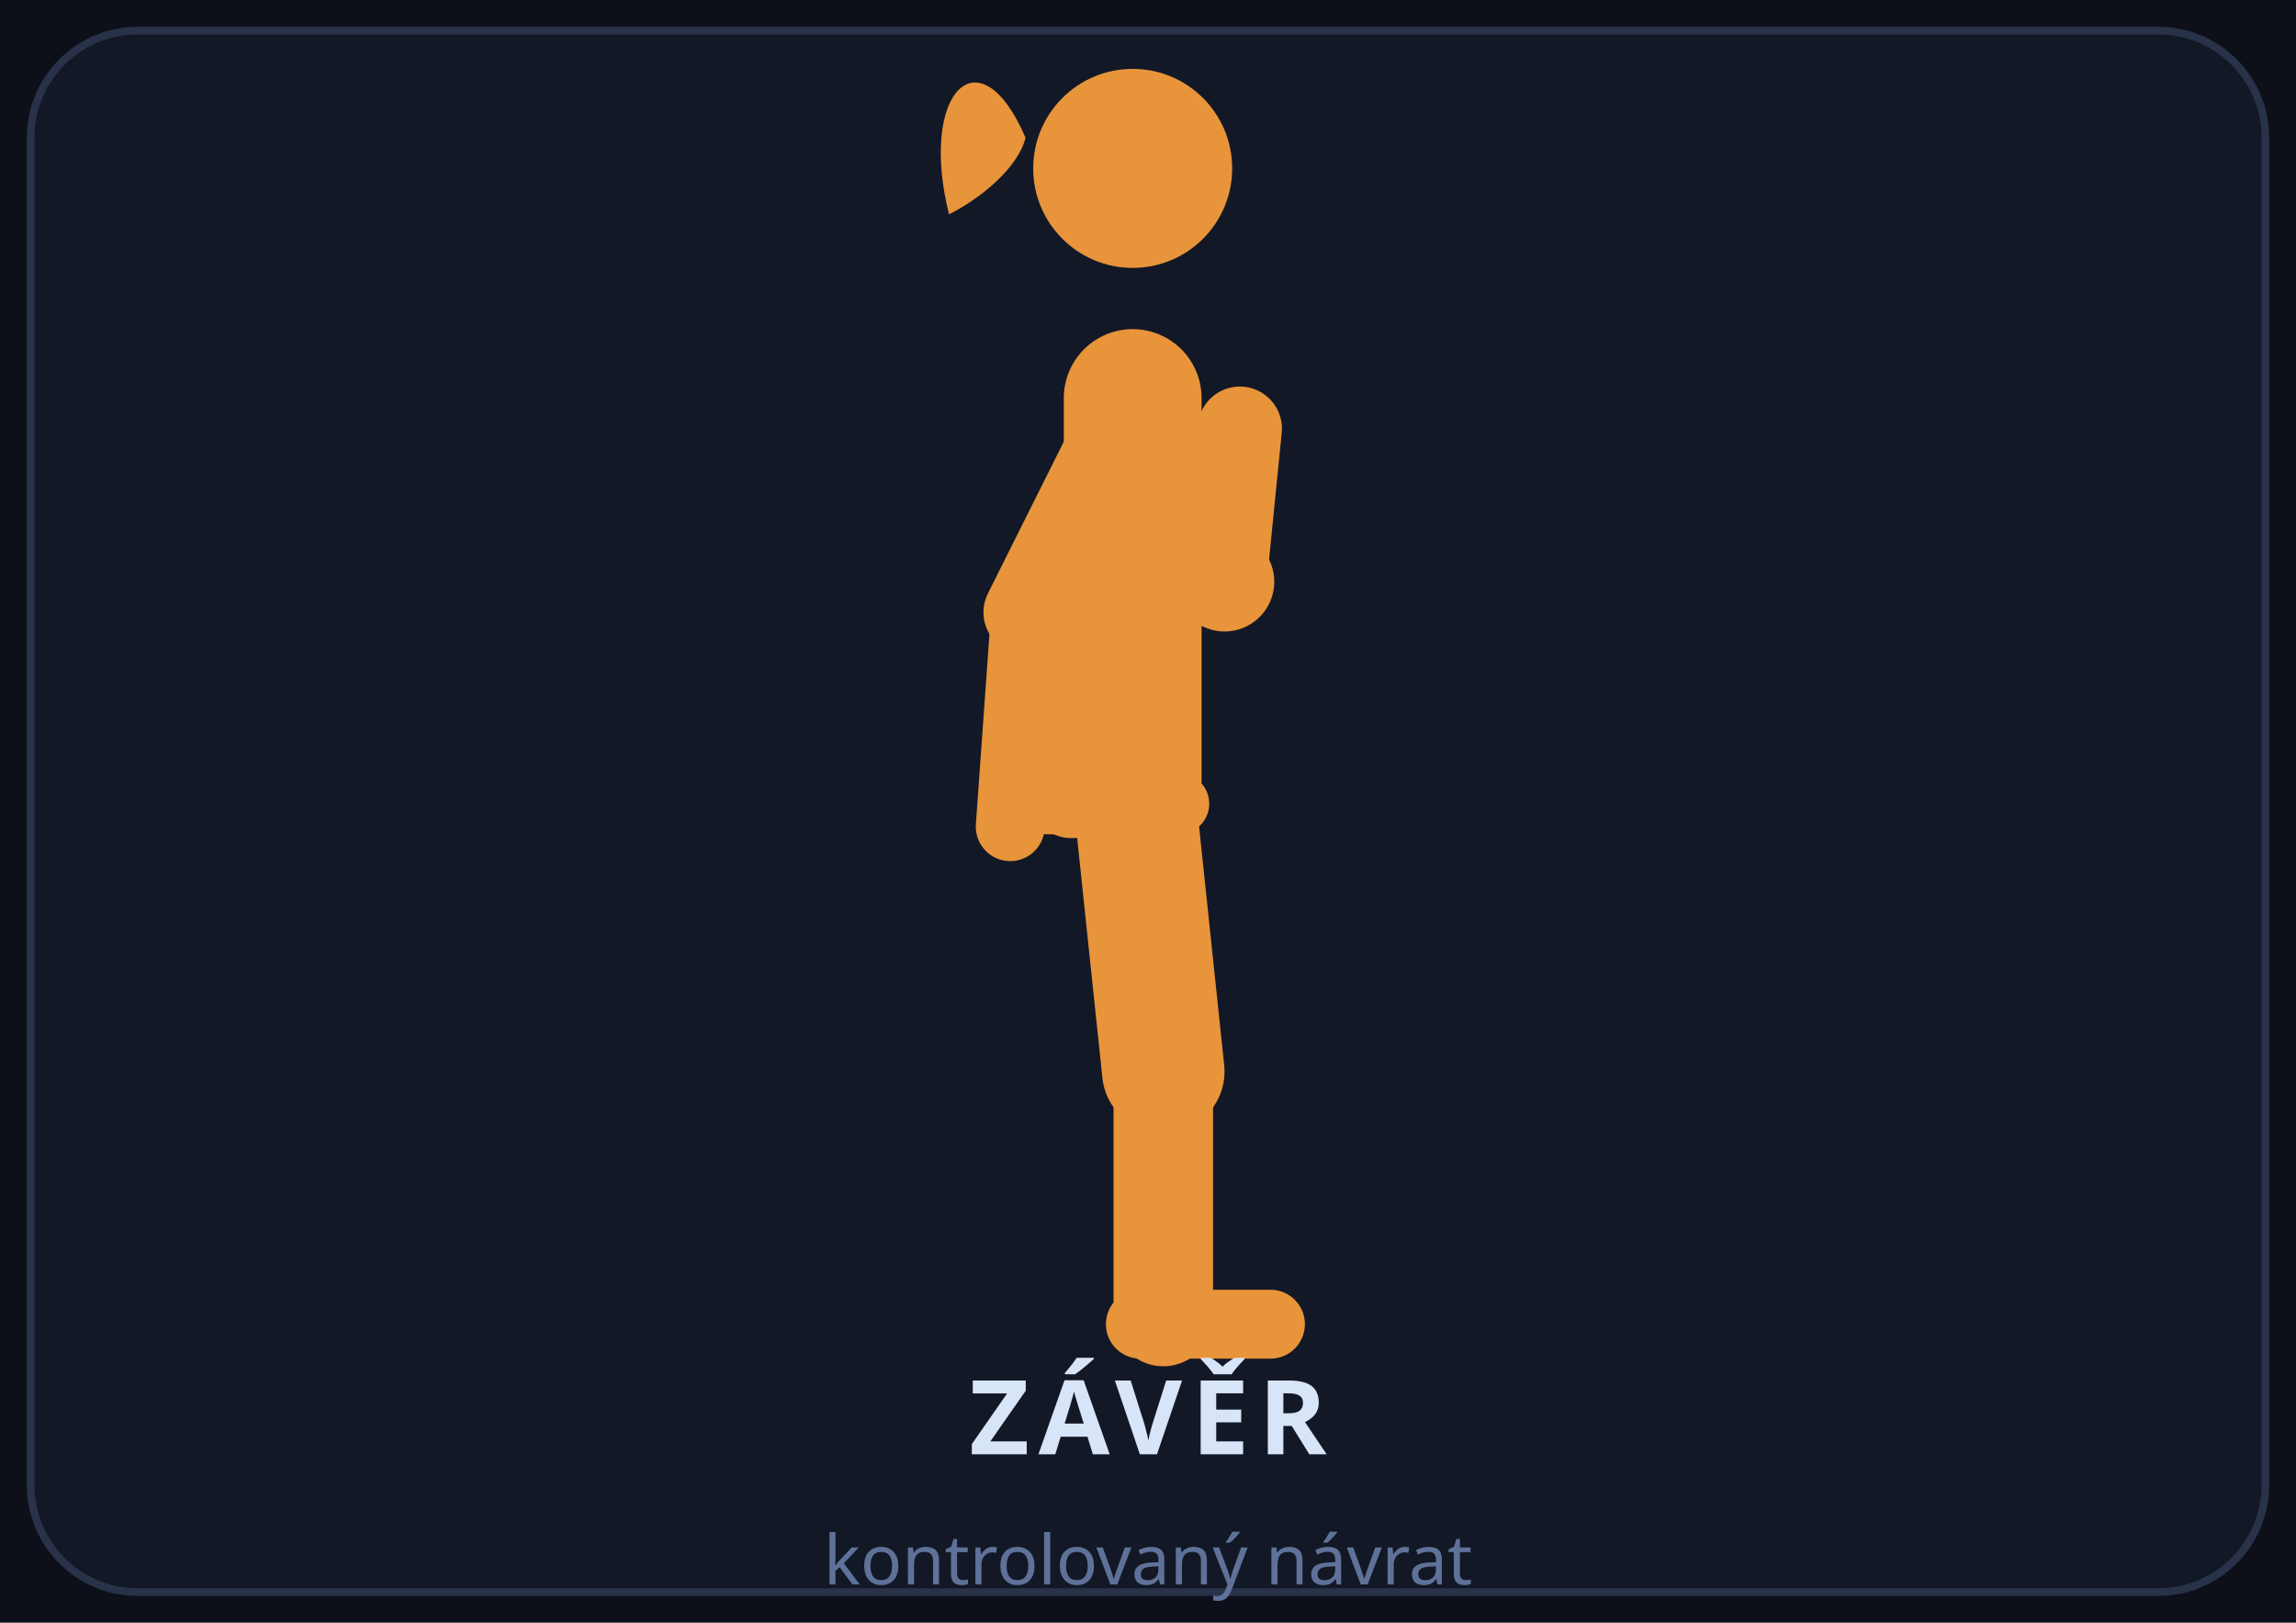
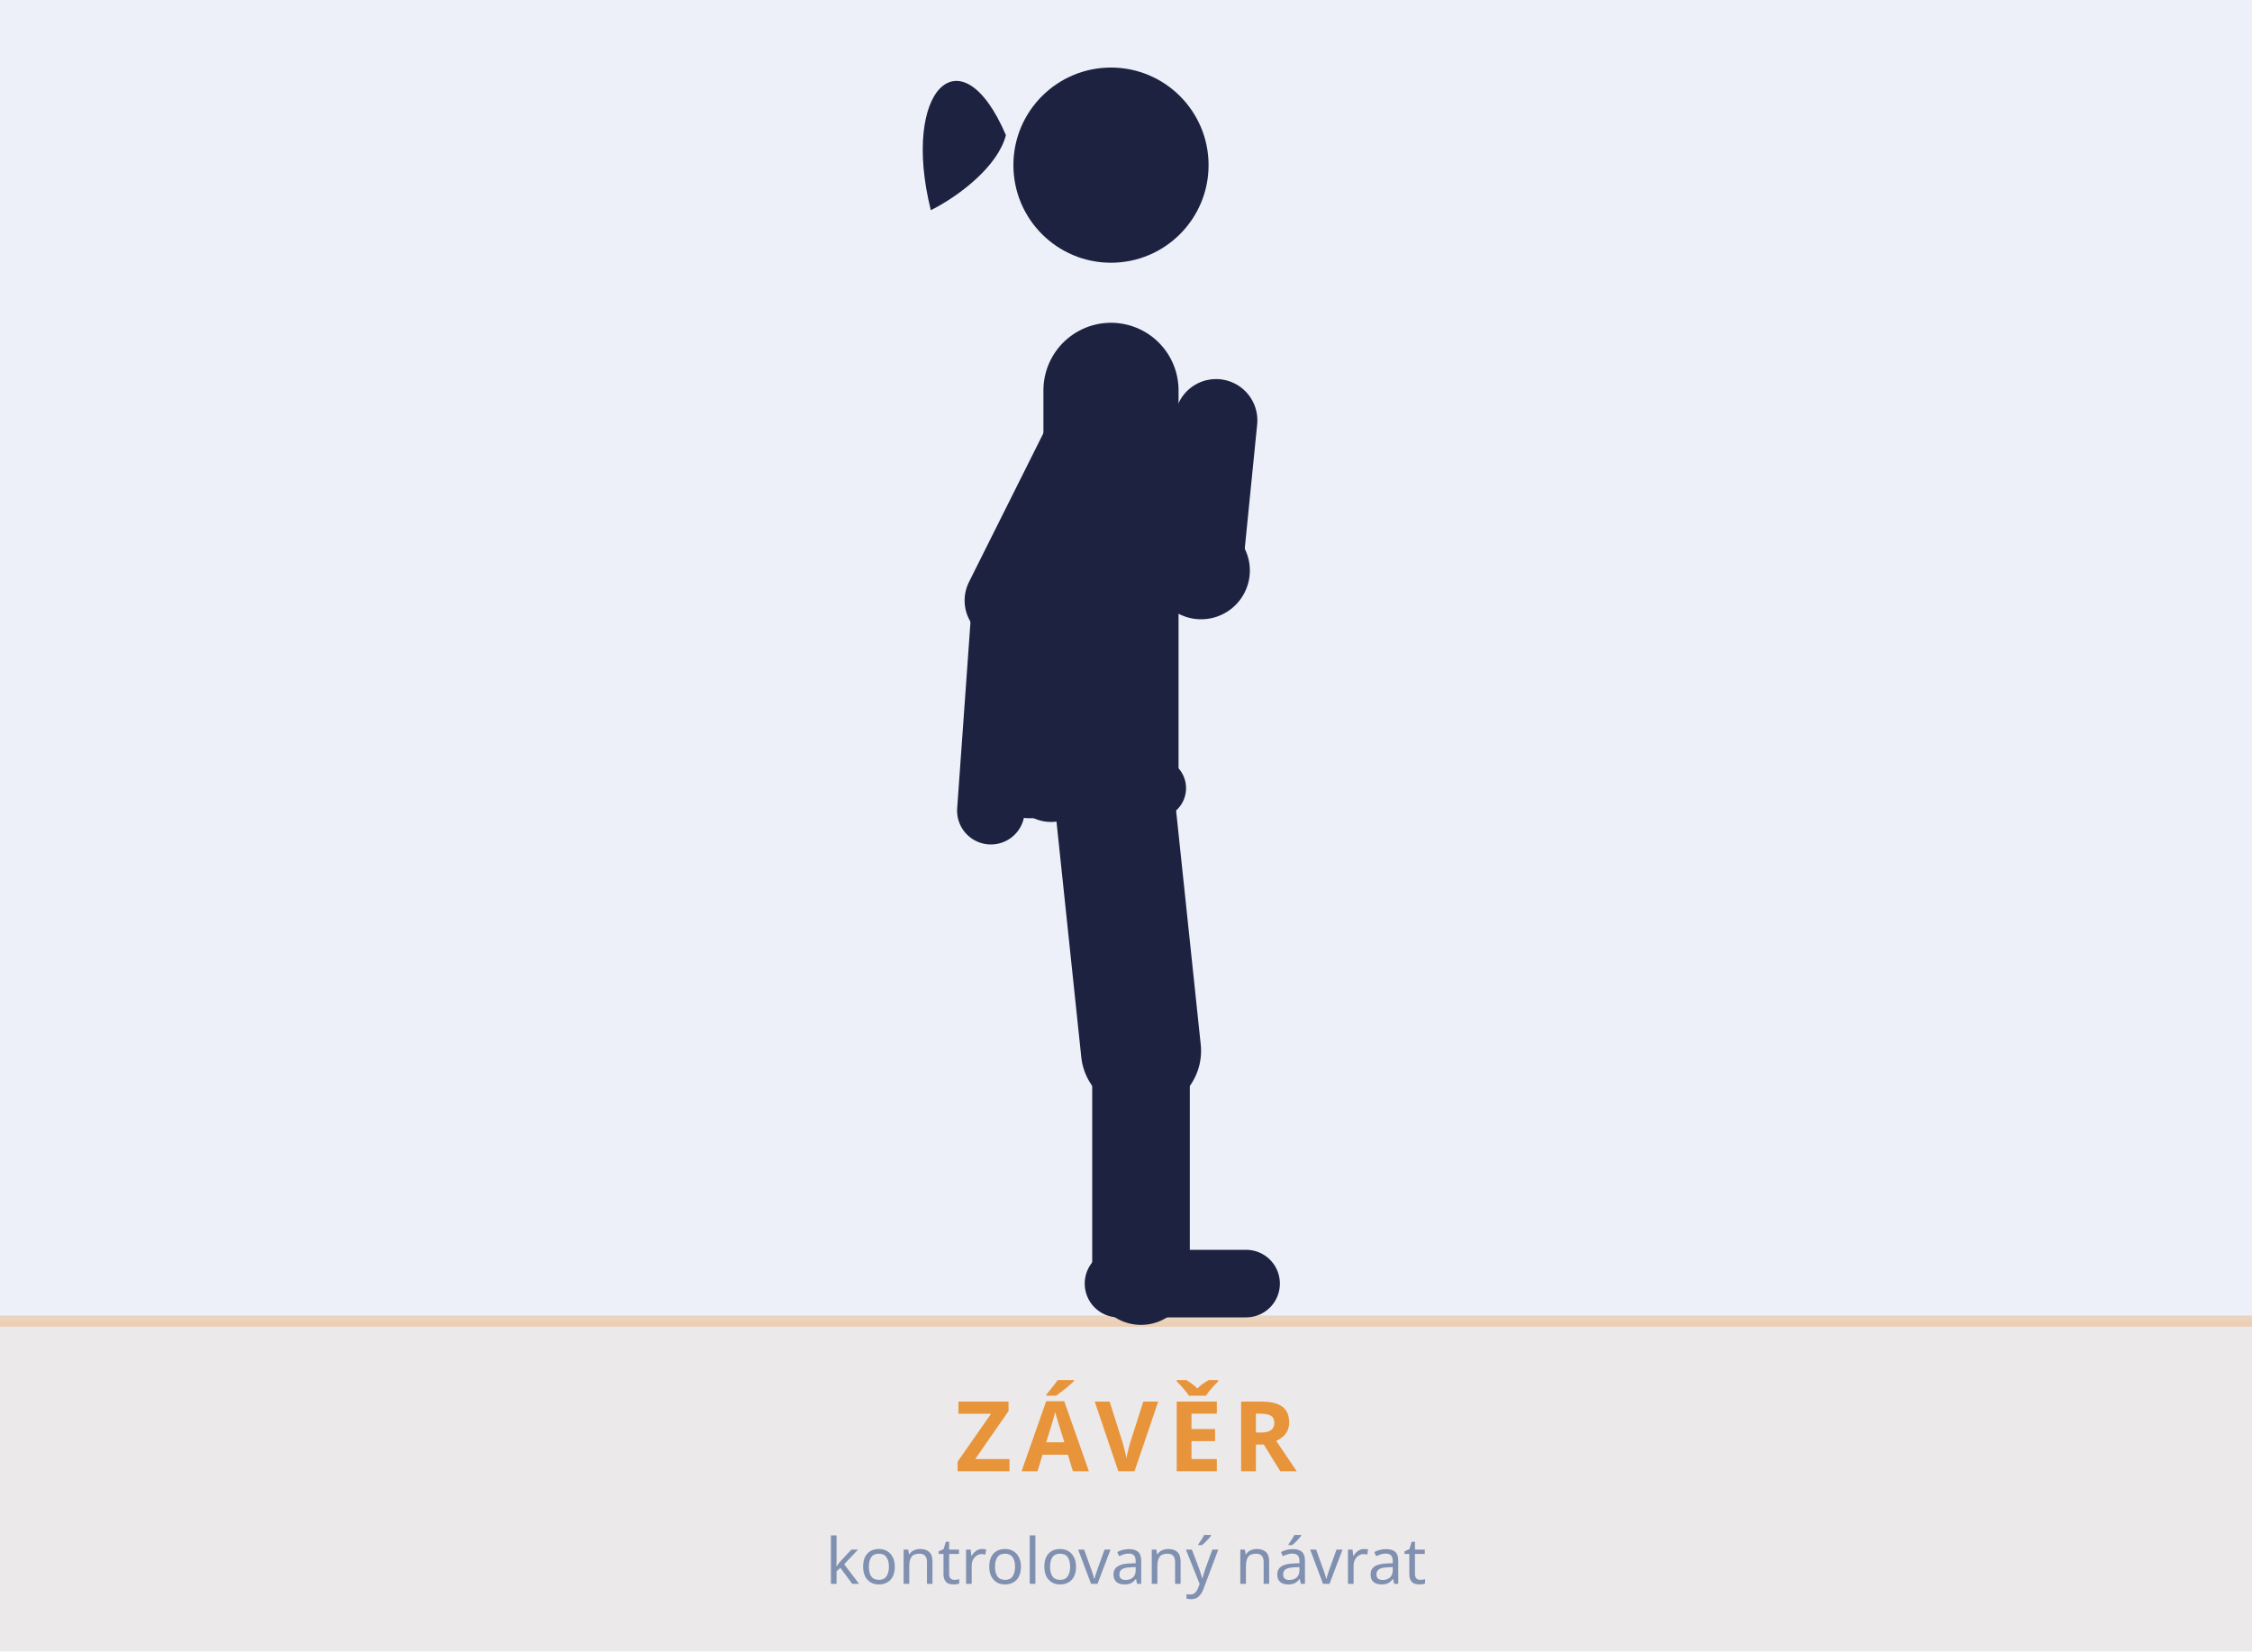
- <svg xmlns="http://www.w3.org/2000/svg" viewBox="0 0 300 212" fill="none" aria-hidden="true">
-   <rect width="300" height="212" fill="#0d1019" />
-   <rect x="4" y="4" width="292" height="204" rx="14" fill="#131826" stroke="#283249" stroke-width="1" />
-   <line x1="148" y1="52" x2="134" y2="80" stroke="#e8943a" stroke-width="11" stroke-linecap="round" stroke-linejoin="round" />
-   <line x1="134" y1="80" x2="132" y2="108" stroke="#e8943a" stroke-width="9" stroke-linecap="round" stroke-linejoin="round" />
-   <line x1="148" y1="102" x2="142" y2="80" stroke="#e8943a" stroke-width="14" stroke-linecap="round" stroke-linejoin="round" />
-   <line x1="142" y1="80" x2="140" y2="104" stroke="#e8943a" stroke-width="11" stroke-linecap="round" stroke-linejoin="round" />
-   <line x1="137" y1="105" x2="154" y2="105" stroke="#e8943a" stroke-width="8" stroke-linecap="round" stroke-linejoin="round" />
-   <line x1="148" y1="52" x2="148" y2="102" stroke="#e8943a" stroke-width="18" stroke-linecap="round" stroke-linejoin="round" />
-   <line x1="148" y1="102" x2="152" y2="140" stroke="#e8943a" stroke-width="16" stroke-linecap="round" stroke-linejoin="round" />
-   <line x1="152" y1="140" x2="152" y2="172" stroke="#e8943a" stroke-width="13" stroke-linecap="round" stroke-linejoin="round" />
-   <line x1="149" y1="173" x2="166" y2="173" stroke="#e8943a" stroke-width="9" stroke-linecap="round" stroke-linejoin="round" />
-   <line x1="148" y1="52" x2="160" y2="76" stroke="#e8943a" stroke-width="13" stroke-linecap="round" stroke-linejoin="round" />
-   <line x1="160" y1="76" x2="162" y2="56" stroke="#e8943a" stroke-width="11" stroke-linecap="round" stroke-linejoin="round" />
-   <path d="M134 18 C128 4 120 12 124 28 C128 26 133 22 134 18Z" fill="#e8943a" />
-   <circle cx="148" cy="22" r="13" fill="#e8943a" />
-   <text x="150" y="190" text-anchor="middle" fill="#d8e4f8" font-family="'Segoe UI',system-ui,sans-serif" font-size="13.5" font-weight="700" letter-spacing="0.09em">ZÁVĚR</text>
-   <text x="150" y="207" text-anchor="middle" fill="#5e7299" font-family="'Segoe UI',system-ui,sans-serif" font-size="9" font-weight="400">kontrolovaný návrat</text>
+ <svg xmlns="http://www.w3.org/2000/svg" viewBox="0 0 300 220" fill="none" aria-hidden="true">
+   <rect width="300" height="220" fill="#edf0f8" />
+   <rect x="0" y="176" width="300" height="44" fill="#e8943a" opacity="0.08" />
+   <line x1="0" y1="176" x2="300" y2="176" stroke="#e8943a" stroke-width="1.5" opacity="0.3" />
+   <line x1="148" y1="52" x2="134" y2="80" stroke="#1c2240" stroke-width="11" stroke-linecap="round" stroke-linejoin="round" />
+   <line x1="134" y1="80" x2="132" y2="108" stroke="#1c2240" stroke-width="9" stroke-linecap="round" stroke-linejoin="round" />
+   <line x1="148" y1="102" x2="142" y2="80" stroke="#1c2240" stroke-width="14" stroke-linecap="round" stroke-linejoin="round" />
+   <line x1="142" y1="80" x2="140" y2="104" stroke="#1c2240" stroke-width="11" stroke-linecap="round" stroke-linejoin="round" />
+   <line x1="137" y1="105" x2="154" y2="105" stroke="#1c2240" stroke-width="8" stroke-linecap="round" stroke-linejoin="round" />
+   <line x1="148" y1="52" x2="148" y2="102" stroke="#1c2240" stroke-width="18" stroke-linecap="round" stroke-linejoin="round" />
+   <line x1="148" y1="102" x2="152" y2="140" stroke="#1c2240" stroke-width="16" stroke-linecap="round" stroke-linejoin="round" />
+   <line x1="152" y1="140" x2="152" y2="170" stroke="#1c2240" stroke-width="13" stroke-linecap="round" stroke-linejoin="round" />
+   <line x1="149" y1="171" x2="166" y2="171" stroke="#1c2240" stroke-width="9" stroke-linecap="round" stroke-linejoin="round" />
+   <line x1="148" y1="52" x2="160" y2="76" stroke="#1c2240" stroke-width="13" stroke-linecap="round" stroke-linejoin="round" />
+   <line x1="160" y1="76" x2="162" y2="56" stroke="#1c2240" stroke-width="11" stroke-linecap="round" stroke-linejoin="round" />
+   <path d="M134 18 C128 4 120 12 124 28 C128 26 133 22 134 18Z" fill="#1c2240" />
+   <circle cx="148" cy="22" r="13" fill="#1c2240" />
+   <text x="150" y="196" text-anchor="middle" fill="#e8943a" font-family="'Segoe UI',system-ui,sans-serif" font-size="13" font-weight="700" letter-spacing="0.1em">ZÁVĚR</text>
+   <text x="150" y="211" text-anchor="middle" fill="#8090b0" font-family="'Segoe UI',system-ui,sans-serif" font-size="8.5" font-weight="400">kontrolovaný návrat</text>
</svg>
